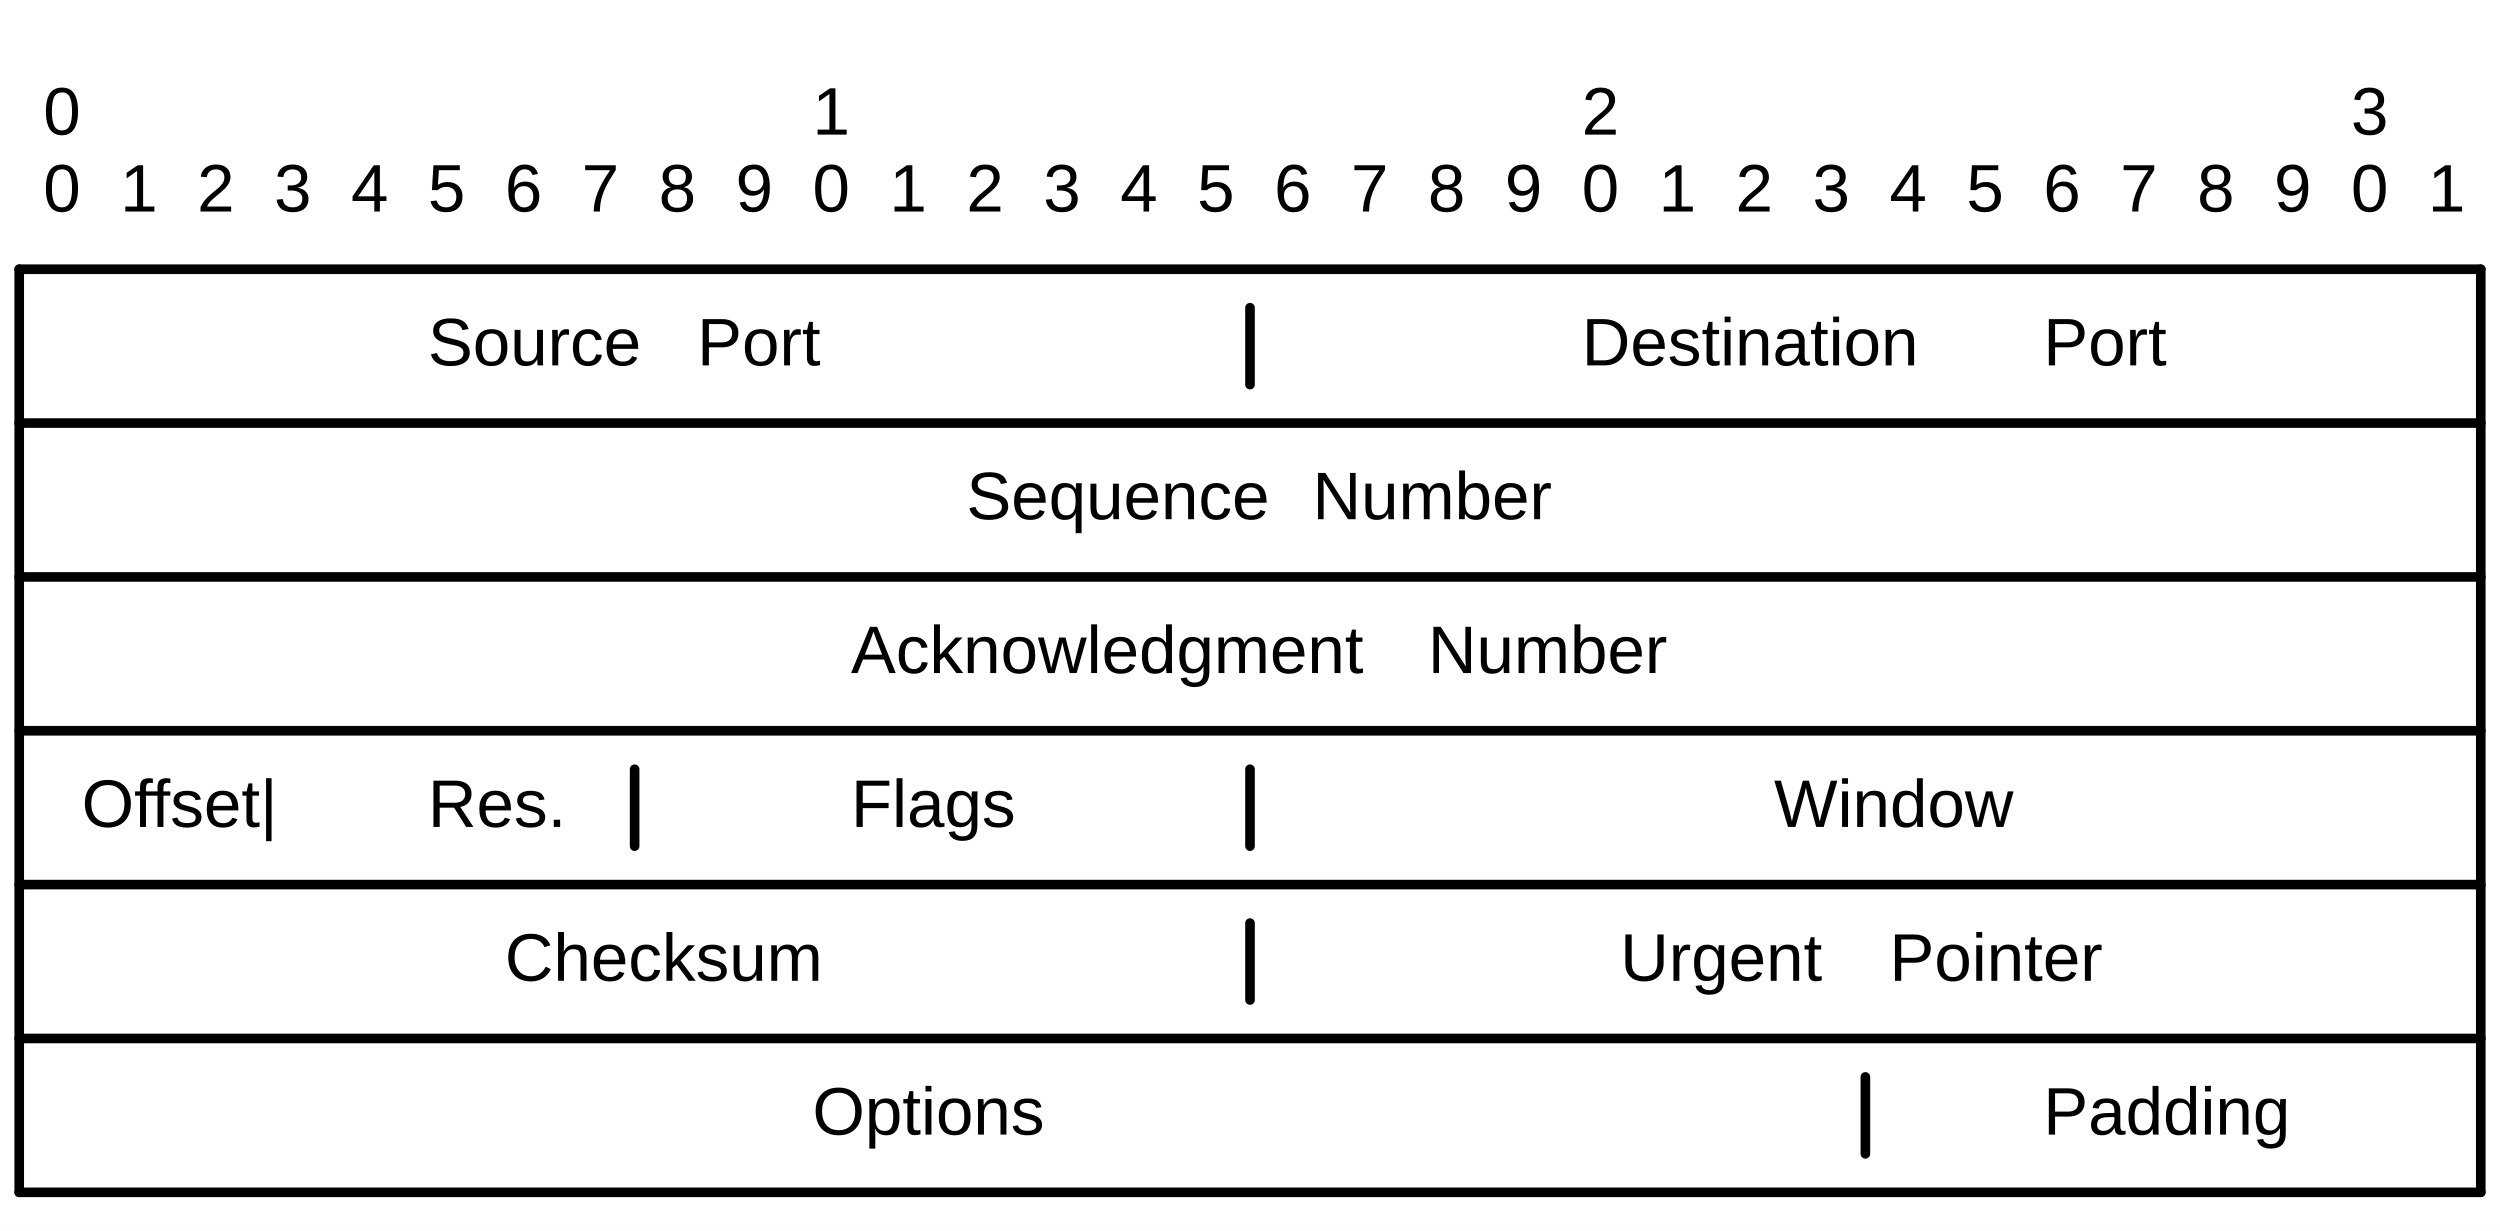
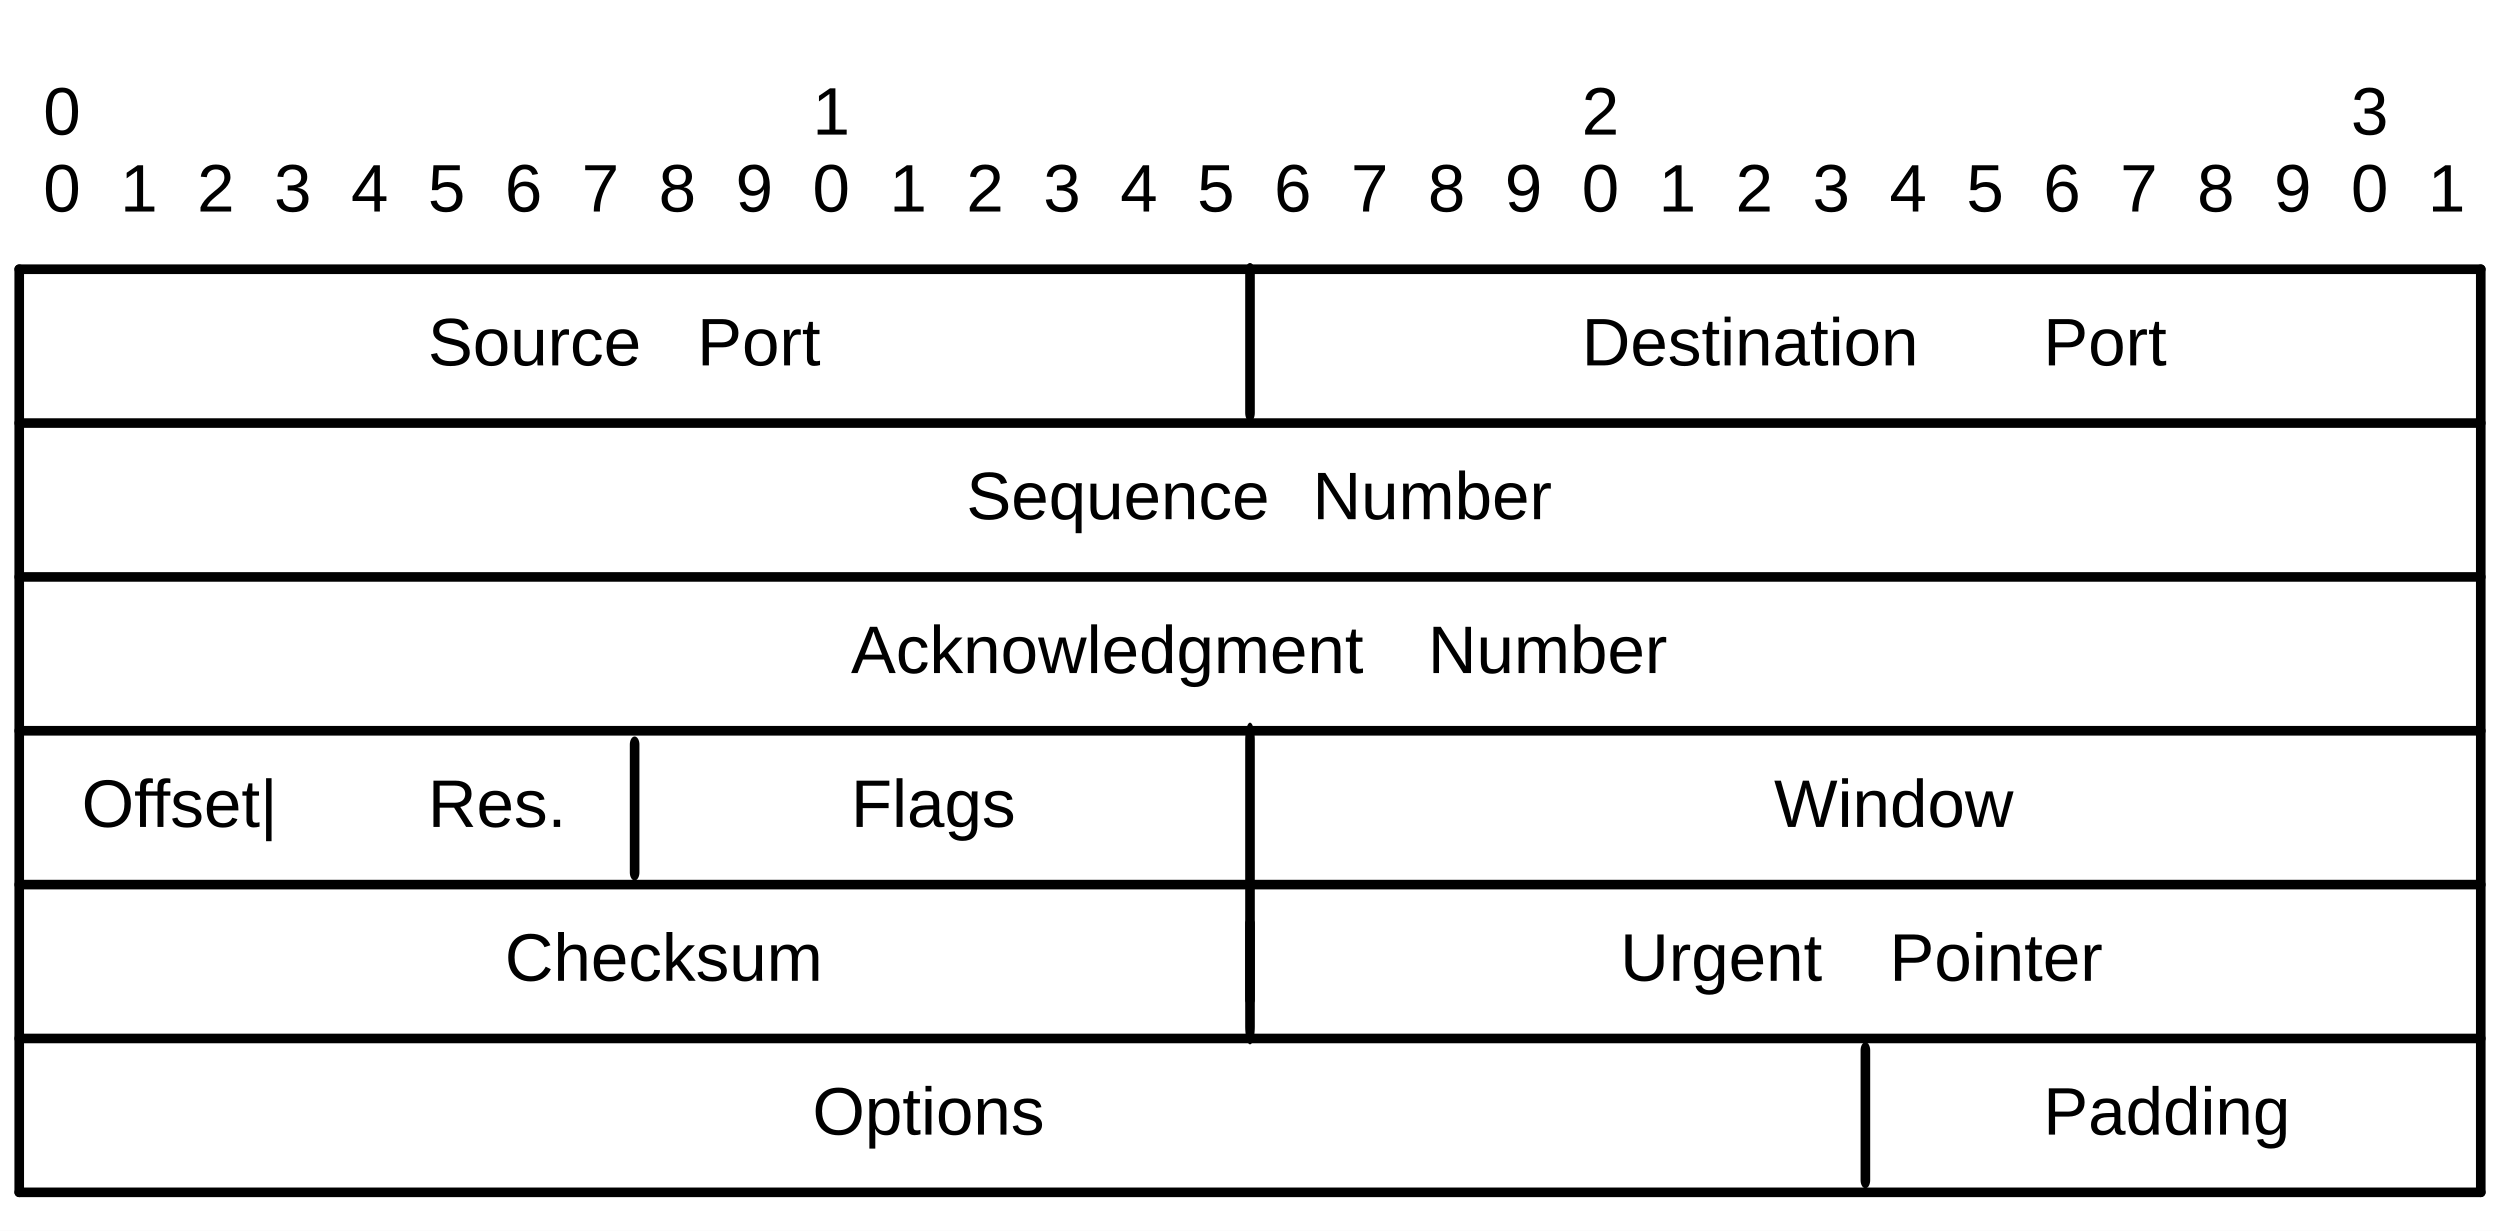
- <svg xmlns="http://www.w3.org/2000/svg" class="bob" font-family="arial" font-size="14" height="256" width="520">
-   <defs>
+ <svg xmlns="http://www.w3.org/2000/svg" class="bob" font-family="arial" font-size="14" height="256" width="520" version="1.1" id="svg288">
+   <defs id="defs20">
    <marker id="triangle" markerHeight="8" markerWidth="8" orient="auto" refX="4" refY="2" viewBox="0 0 8 4">
-       <polygon fill="black" points="0,0 0,4 8,2 0,0" />
+       <polygon fill="black" points="0,0 0,4 8,2 0,0" id="polygon2" />
    </marker>
    <marker id="clear_triangle" markerHeight="10" markerWidth="10" orient="auto" refX="1" refY="7" viewBox="0 0 20 14">
-       <polygon fill="none" points="2,2 2,12 18,7 2,2" stroke="black" stroke-width="2" />
+       <polygon fill="none" points="2,2 2,12 18,7 2,2" stroke="black" stroke-width="2" id="polygon5" />
    </marker>
    <marker id="circle" markerHeight="5" markerWidth="5" orient="auto" refX="10" refY="10" viewBox="0 0 20 20">
-       <circle cx="10" cy="10" fill="black" r="8" />
+       <circle cx="10" cy="10" fill="black" r="8" id="circle8" />
    </marker>
    <marker id="square" markerHeight="5" markerWidth="5" orient="auto" refX="10" refY="10" viewBox="0 0 20 20">
-       <rect fill="black" height="20" width="20" x="0" y="0" />
+       <rect fill="black" height="20" width="20" x="0" y="0" id="rect11" />
    </marker>
    <marker id="open_circle" markerHeight="10" markerWidth="10" orient="auto" refX="10" refY="10" viewBox="0 0 20 20">
-       <circle cx="10" cy="10" fill="white" r="4" stroke="black" stroke-width="2" />
+       <circle cx="10" cy="10" fill="white" r="4" stroke="black" stroke-width="2" id="circle14" />
    </marker>
    <marker id="big_open_circle" markerHeight="20" markerWidth="20" orient="auto" refX="20" refY="20" viewBox="0 0 40 40">
-       <circle cx="20" cy="20" fill="white" r="6" stroke="black" stroke-width="2" />
+       <circle cx="20" cy="20" fill="white" r="6" stroke="black" stroke-width="2" id="circle17" />
    </marker>
  </defs>
-   <style type="text/css">
+   <style type="text/css" id="style22">

    line,path {
      stroke: black;
      stroke-width: 2;
      stroke-opacity: 1;
      fill-opacity: 1;
      stroke-linecap: round;
      stroke-linejoin: miter;
    }
    line.dashed {
        stroke-dasharray: 5;
    }
    circle.solid {
      fill:black;
      stroke: black;
      stroke-width: 2;
      stroke-opacity: 1;
      fill-opacity: 1;
      stroke-linecap: round;
      stroke-linejoin: miter;
    }
    circle.open {
      fill:none;
      stroke: black;
      stroke-width: 2;
      stroke-opacity: 1;
      fill-opacity: 1;
      stroke-linecap: round;
      stroke-linejoin: miter;
    }
    tspan.head{
        fill: none;
        stroke: none;
    }
    
</style>
-   <rect fill="white" height="256" width="520" x="0" y="0" />
-   <g>
-     <line x1="4" x2="4" y1="56" y2="248" />
-     <line x1="4" x2="516" y1="56" y2="56" />
-     <line x1="4" x2="516" y1="248" y2="248" />
-     <line x1="516" x2="516" y1="56" y2="248" />
-   </g>
-   <g>
-     <line x1="4" x2="516" y1="88" y2="88" />
-   </g>
-   <g>
-     <line x1="4" x2="516" y1="120" y2="120" />
-   </g>
-   <g>
-     <line x1="4" x2="516" y1="152" y2="152" />
-   </g>
-   <g>
-     <line x1="4" x2="516" y1="184" y2="184" />
-   </g>
-   <g>
-     <line x1="4" x2="516" y1="216" y2="216" />
-   </g>
-   <g>
-     <line x1="132" x2="132" y1="160" y2="176" />
-   </g>
-   <g>
-     <line x1="260" x2="260" y1="64" y2="80" />
-   </g>
-   <g>
-     <line x1="260" x2="260" y1="160" y2="176" />
-   </g>
-   <g>
-     <line x1="260" x2="260" y1="192" y2="208" />
-   </g>
-   <g>
-     <line x1="388" x2="388" y1="224" y2="240" />
-   </g>
-   <g>
-     <text x="9" y="28">
- 0
- </text>
-   </g>
-   <g>
-     <text x="9" y="44">
- 0
- </text>
-   </g>
-   <g>
-     <text x="17" y="172">
+   <rect fill="white" height="256" width="520" x="0" y="0" id="rect24" />
+   <g id="g34">
+     <line x1="4" x2="4" y1="56" y2="248" id="line26" />
+     <line x1="4" x2="516" y1="56" y2="56" id="line28" />
+     <line x1="4" x2="516" y1="248" y2="248" id="line30" />
+     <line x1="516" x2="516" y1="56" y2="248" id="line32" />
+   </g>
+   <g id="g38">
+     <line x1="4" x2="516" y1="88" y2="88" id="line36" />
+   </g>
+   <g id="g42">
+     <line x1="4" x2="516" y1="120" y2="120" id="line40" />
+   </g>
+   <g id="g46">
+     <line x1="4" x2="516" y1="152" y2="152" id="line44" />
+   </g>
+   <g id="g50">
+     <line x1="4" x2="516" y1="184" y2="184" id="line48" />
+   </g>
+   <g id="g54">
+     <line x1="4" x2="516" y1="216" y2="216" id="line52" />
+   </g>
+   <g id="g58" transform="matrix(1,0,0,1.663382,0,-111.2852)">
+     <line x1="132" x2="132" y1="160" y2="176" id="line56" style="fill-opacity:1;stroke:#000000;stroke-width:2;stroke-linecap:round;stroke-linejoin:miter;stroke-opacity:1" />
+   </g>
+   <g id="g62" transform="matrix(1,0,0,1.832867,0,-60.76855)">
+     <line x1="260" x2="260" y1="64" y2="80" id="line60" style="fill-opacity:1;stroke:#000000;stroke-width:2;stroke-linecap:round;stroke-linejoin:miter;stroke-opacity:1" />
+   </g>
+   <g id="g66" transform="matrix(1,0,0,3.717401,0,-440.7533)">
+     <line x1="260" x2="260" y1="160" y2="176" id="line64" style="fill-opacity:1;stroke:#000000;stroke-width:2;stroke-linecap:round;stroke-linejoin:miter;stroke-opacity:1" />
+   </g>
+   <g id="g70">
+     <line x1="260" x2="260" y1="192" y2="208" id="line68" />
+   </g>
+   <g id="g74" transform="matrix(1,0,0,1.687802,0,-159.6025)">
+     <line x1="388" x2="388" y1="224" y2="240" id="line72" style="fill-opacity:1;stroke:#000000;stroke-width:2;stroke-linecap:round;stroke-linejoin:miter;stroke-opacity:1" />
+   </g>
+   <g id="g78">
+     <text x="9" y="28" id="text76">
+ 0
+ </text>
+   </g>
+   <g id="g82">
+     <text x="9" y="44" id="text80">
+ 0
+ </text>
+   </g>
+   <g id="g86">
+     <text x="17" y="172" id="text84">
Offset|
</text>
  </g>
-   <g>
-     <text x="25" y="44">
- 1
- </text>
-   </g>
-   <g>
-     <text x="41" y="44">
+   <g id="g90">
+     <text x="25" y="44" id="text88">
+ 1
+ </text>
+   </g>
+   <g id="g94">
+     <text x="41" y="44" id="text92">
2
</text>
  </g>
-   <g>
-     <text x="57" y="44">
+   <g id="g98">
+     <text x="57" y="44" id="text96">
3
</text>
  </g>
-   <g>
-     <text x="73" y="44">
+   <g id="g102">
+     <text x="73" y="44" id="text100">
4
</text>
  </g>
-   <g>
-     <text x="89" y="44">
+   <g id="g106">
+     <text x="89" y="44" id="text104">
5
</text>
  </g>
-   <g>
-     <text x="89" y="76">
+   <g id="g110">
+     <text x="89" y="76" id="text108">
Source
</text>
  </g>
-   <g>
-     <text x="89" y="172">
+   <g id="g114">
+     <text x="89" y="172" id="text112">
Res.
</text>
  </g>
-   <g>
-     <text x="105" y="44">
+   <g id="g118">
+     <text x="105" y="44" id="text116">
6
</text>
  </g>
-   <g>
-     <text x="105" y="204">
+   <g id="g122">
+     <text x="105" y="204" id="text120">
Checksum
</text>
  </g>
-   <g>
-     <text x="121" y="44">
+   <g id="g126">
+     <text x="121" y="44" id="text124">
7
</text>
  </g>
-   <g>
-     <text x="137" y="44">
+   <g id="g130">
+     <text x="137" y="44" id="text128">
8
</text>
  </g>
-   <g>
-     <text x="145" y="76">
+   <g id="g134">
+     <text x="145" y="76" id="text132">
Port
</text>
  </g>
-   <g>
-     <text x="153" y="44">
+   <g id="g138">
+     <text x="153" y="44" id="text136">
9
</text>
  </g>
-   <g>
-     <text x="169" y="28">
- 1
- </text>
-   </g>
-   <g>
-     <text x="169" y="44">
- 0
- </text>
-   </g>
-   <g>
-     <text x="169" y="236">
+   <g id="g142">
+     <text x="169" y="28" id="text140">
+ 1
+ </text>
+   </g>
+   <g id="g146">
+     <text x="169" y="44" id="text144">
+ 0
+ </text>
+   </g>
+   <g id="g150">
+     <text x="169" y="236" id="text148">
Options
</text>
  </g>
-   <g>
-     <text x="177" y="140">
+   <g id="g154">
+     <text x="177" y="140" id="text152">
Acknowledgment
</text>
  </g>
-   <g>
-     <text x="177" y="172">
+   <g id="g158">
+     <text x="177" y="172" id="text156">
Flags
</text>
  </g>
-   <g>
-     <text x="185" y="44">
- 1
- </text>
-   </g>
-   <g>
-     <text x="201" y="44">
+   <g id="g162">
+     <text x="185" y="44" id="text160">
+ 1
+ </text>
+   </g>
+   <g id="g166">
+     <text x="201" y="44" id="text164">
2
</text>
  </g>
-   <g>
-     <text x="201" y="108">
+   <g id="g170">
+     <text x="201" y="108" id="text168">
Sequence
</text>
  </g>
-   <g>
-     <text x="217" y="44">
+   <g id="g174">
+     <text x="217" y="44" id="text172">
3
</text>
  </g>
-   <g>
-     <text x="233" y="44">
+   <g id="g178">
+     <text x="233" y="44" id="text176">
4
</text>
  </g>
-   <g>
-     <text x="249" y="44">
+   <g id="g182">
+     <text x="249" y="44" id="text180">
5
</text>
  </g>
-   <g>
-     <text x="265" y="44">
+   <g id="g186">
+     <text x="265" y="44" id="text184">
6
</text>
  </g>
-   <g>
-     <text x="273" y="108">
+   <g id="g190">
+     <text x="273" y="108" id="text188">
Number
</text>
  </g>
-   <g>
-     <text x="281" y="44">
+   <g id="g194">
+     <text x="281" y="44" id="text192">
7
</text>
  </g>
-   <g>
-     <text x="297" y="44">
+   <g id="g198">
+     <text x="297" y="44" id="text196">
8
</text>
  </g>
-   <g>
-     <text x="297" y="140">
+   <g id="g202">
+     <text x="297" y="140" id="text200">
Number
</text>
  </g>
-   <g>
-     <text x="313" y="44">
+   <g id="g206">
+     <text x="313" y="44" id="text204">
9
</text>
  </g>
-   <g>
-     <text x="329" y="28">
+   <g id="g210">
+     <text x="329" y="28" id="text208">
2
</text>
  </g>
-   <g>
-     <text x="329" y="44">
- 0
- </text>
-   </g>
-   <g>
-     <text x="329" y="76">
+   <g id="g214">
+     <text x="329" y="44" id="text212">
+ 0
+ </text>
+   </g>
+   <g id="g218">
+     <text x="329" y="76" id="text216">
Destination
</text>
  </g>
-   <g>
-     <text x="337" y="204">
+   <g id="g222">
+     <text x="337" y="204" id="text220">
Urgent
</text>
  </g>
-   <g>
-     <text x="345" y="44">
- 1
- </text>
-   </g>
-   <g>
-     <text x="361" y="44">
+   <g id="g226">
+     <text x="345" y="44" id="text224">
+ 1
+ </text>
+   </g>
+   <g id="g230">
+     <text x="361" y="44" id="text228">
2
</text>
  </g>
-   <g>
-     <text x="369" y="172">
+   <g id="g234">
+     <text x="369" y="172" id="text232">
Window
</text>
  </g>
-   <g>
-     <text x="377" y="44">
+   <g id="g238">
+     <text x="377" y="44" id="text236">
3
</text>
  </g>
-   <g>
-     <text x="393" y="44">
+   <g id="g242">
+     <text x="393" y="44" id="text240">
4
</text>
  </g>
-   <g>
-     <text x="393" y="204">
+   <g id="g246">
+     <text x="393" y="204" id="text244">
Pointer
</text>
  </g>
-   <g>
-     <text x="409" y="44">
+   <g id="g250">
+     <text x="409" y="44" id="text248">
5
</text>
  </g>
-   <g>
-     <text x="425" y="44">
+   <g id="g254">
+     <text x="425" y="44" id="text252">
6
</text>
  </g>
-   <g>
-     <text x="425" y="76">
+   <g id="g258">
+     <text x="425" y="76" id="text256">
Port
</text>
  </g>
-   <g>
-     <text x="425" y="236">
+   <g id="g262">
+     <text x="425" y="236" id="text260">
Padding
</text>
  </g>
-   <g>
-     <text x="441" y="44">
+   <g id="g266">
+     <text x="441" y="44" id="text264">
7
</text>
  </g>
-   <g>
-     <text x="457" y="44">
+   <g id="g270">
+     <text x="457" y="44" id="text268">
8
</text>
  </g>
-   <g>
-     <text x="473" y="44">
+   <g id="g274">
+     <text x="473" y="44" id="text272">
9
</text>
  </g>
-   <g>
-     <text x="489" y="28">
+   <g id="g278">
+     <text x="489" y="28" id="text276">
3
</text>
  </g>
-   <g>
-     <text x="489" y="44">
- 0
- </text>
-   </g>
-   <g>
-     <text x="505" y="44">
+   <g id="g282">
+     <text x="489" y="44" id="text280">
+ 0
+ </text>
+   </g>
+   <g id="g286">
+     <text x="505" y="44" id="text284">
1
</text>
  </g>
</svg>
